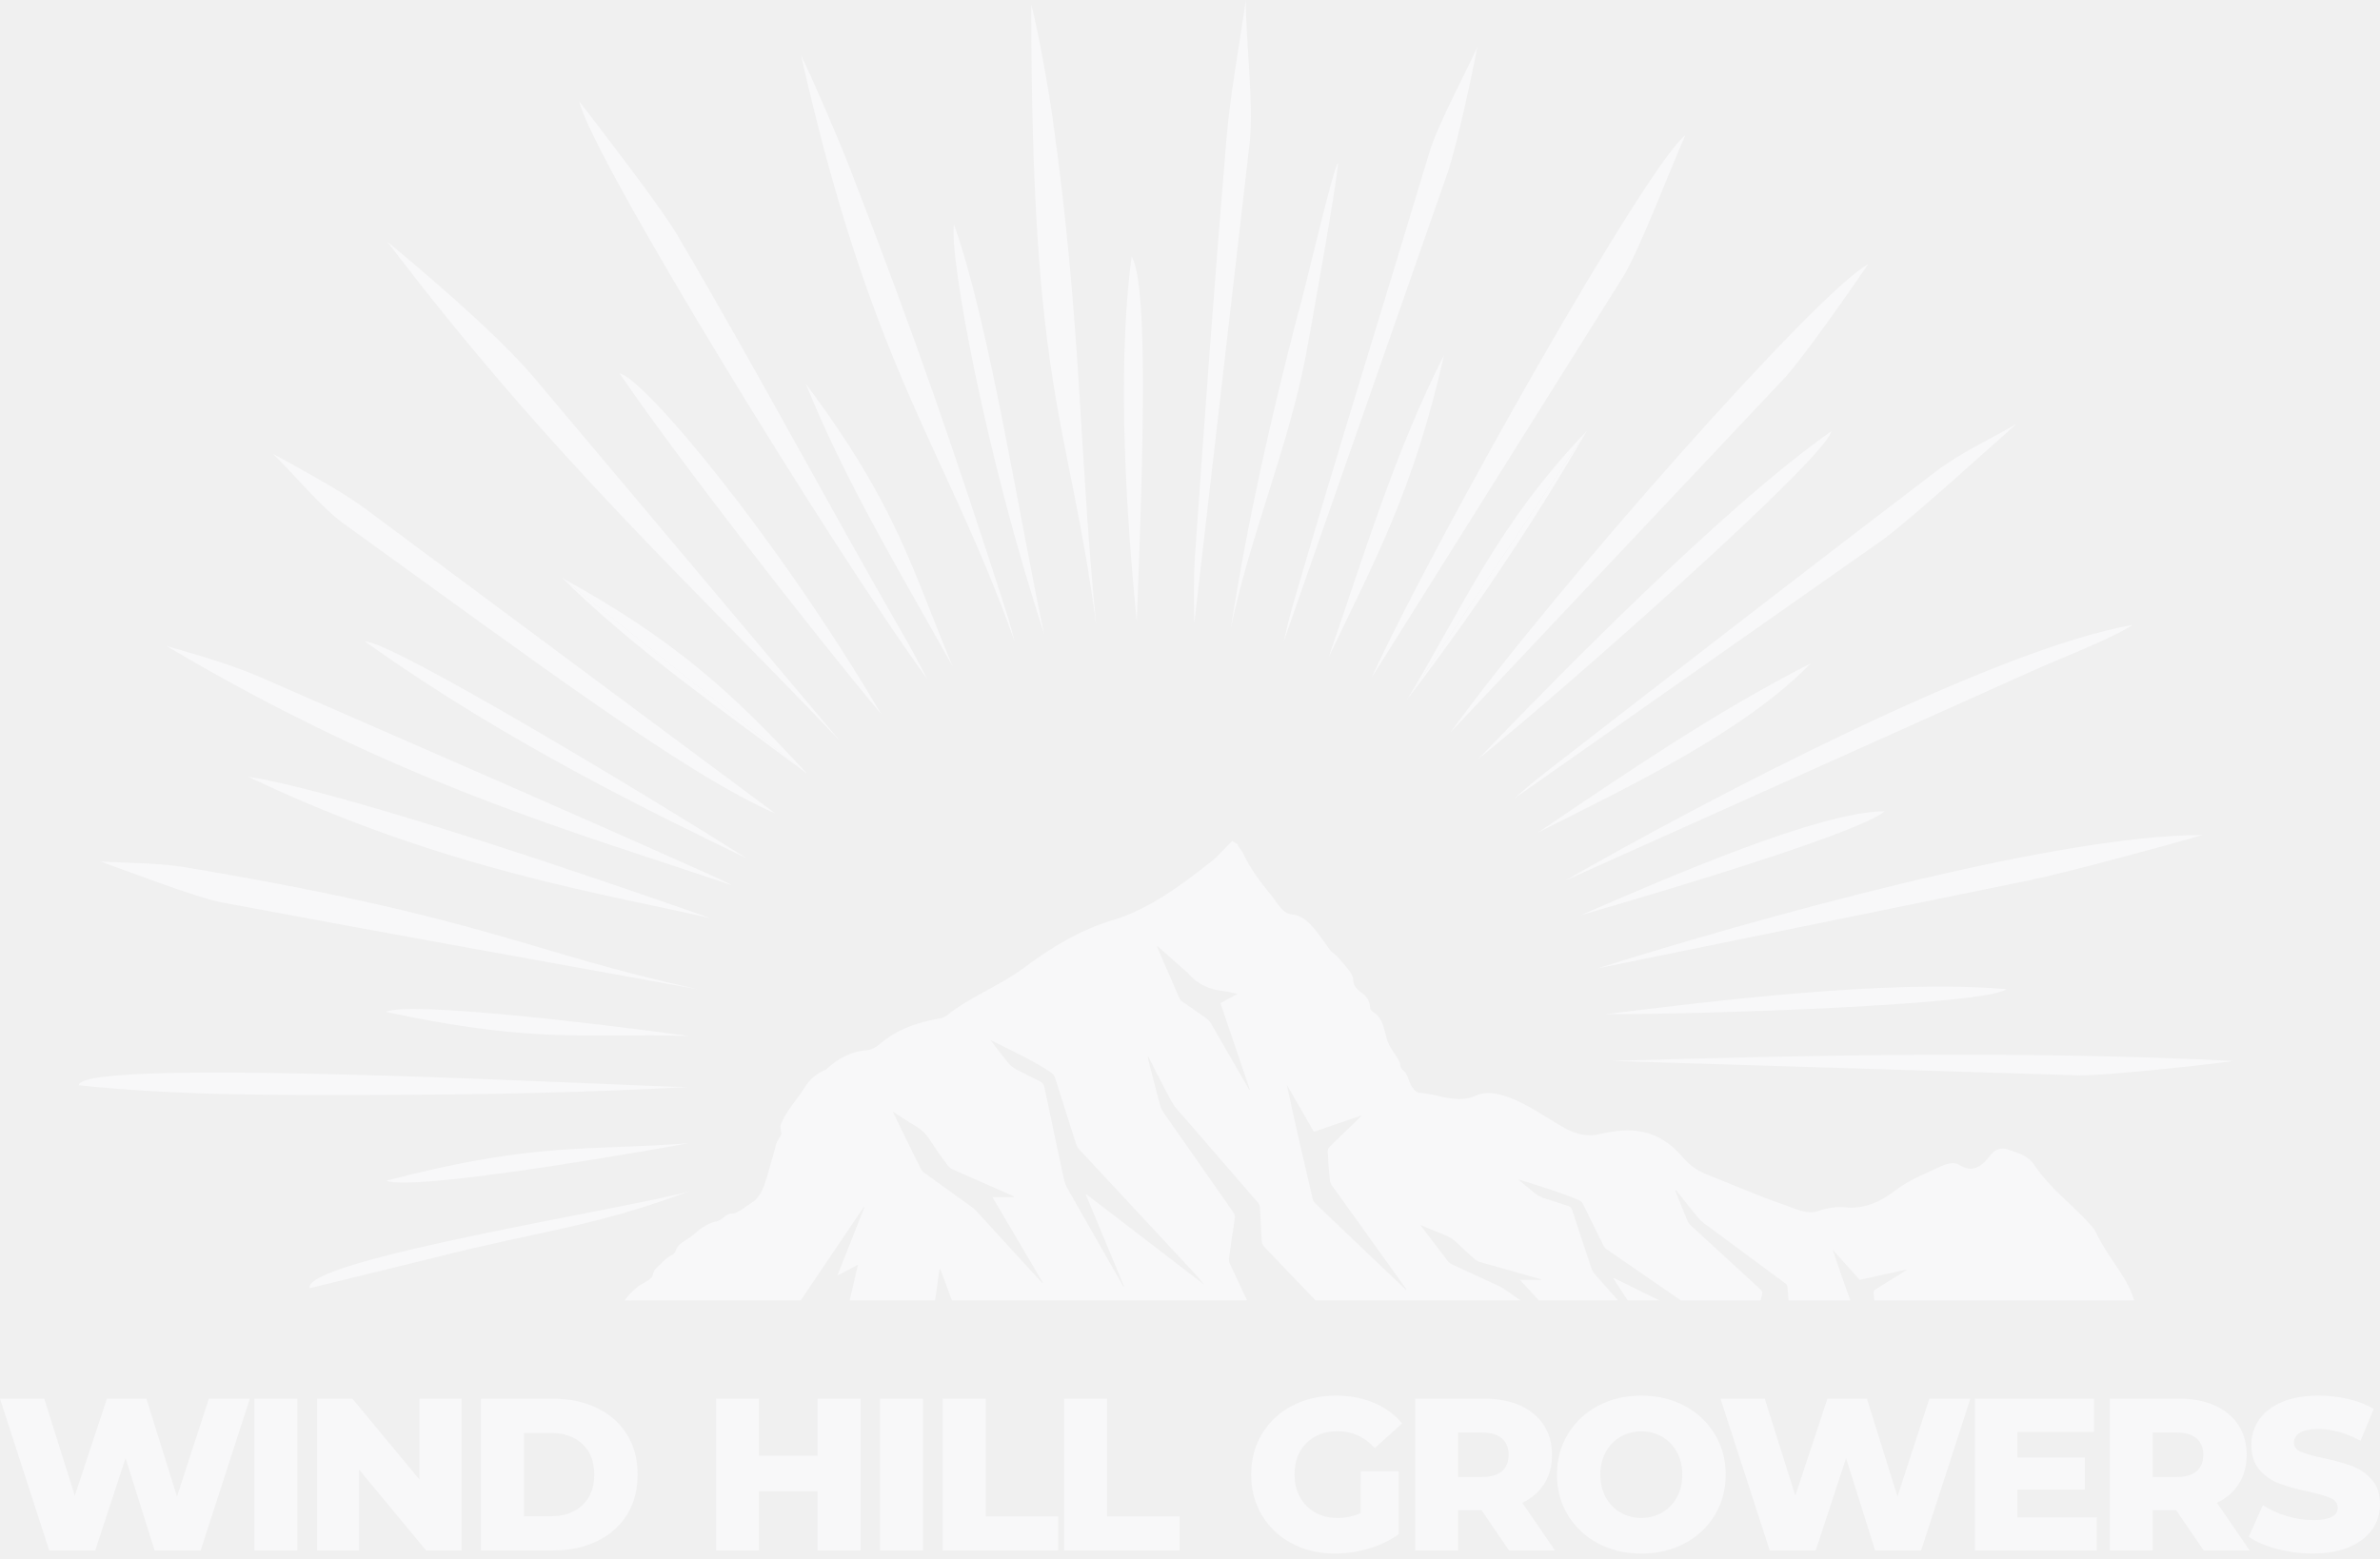
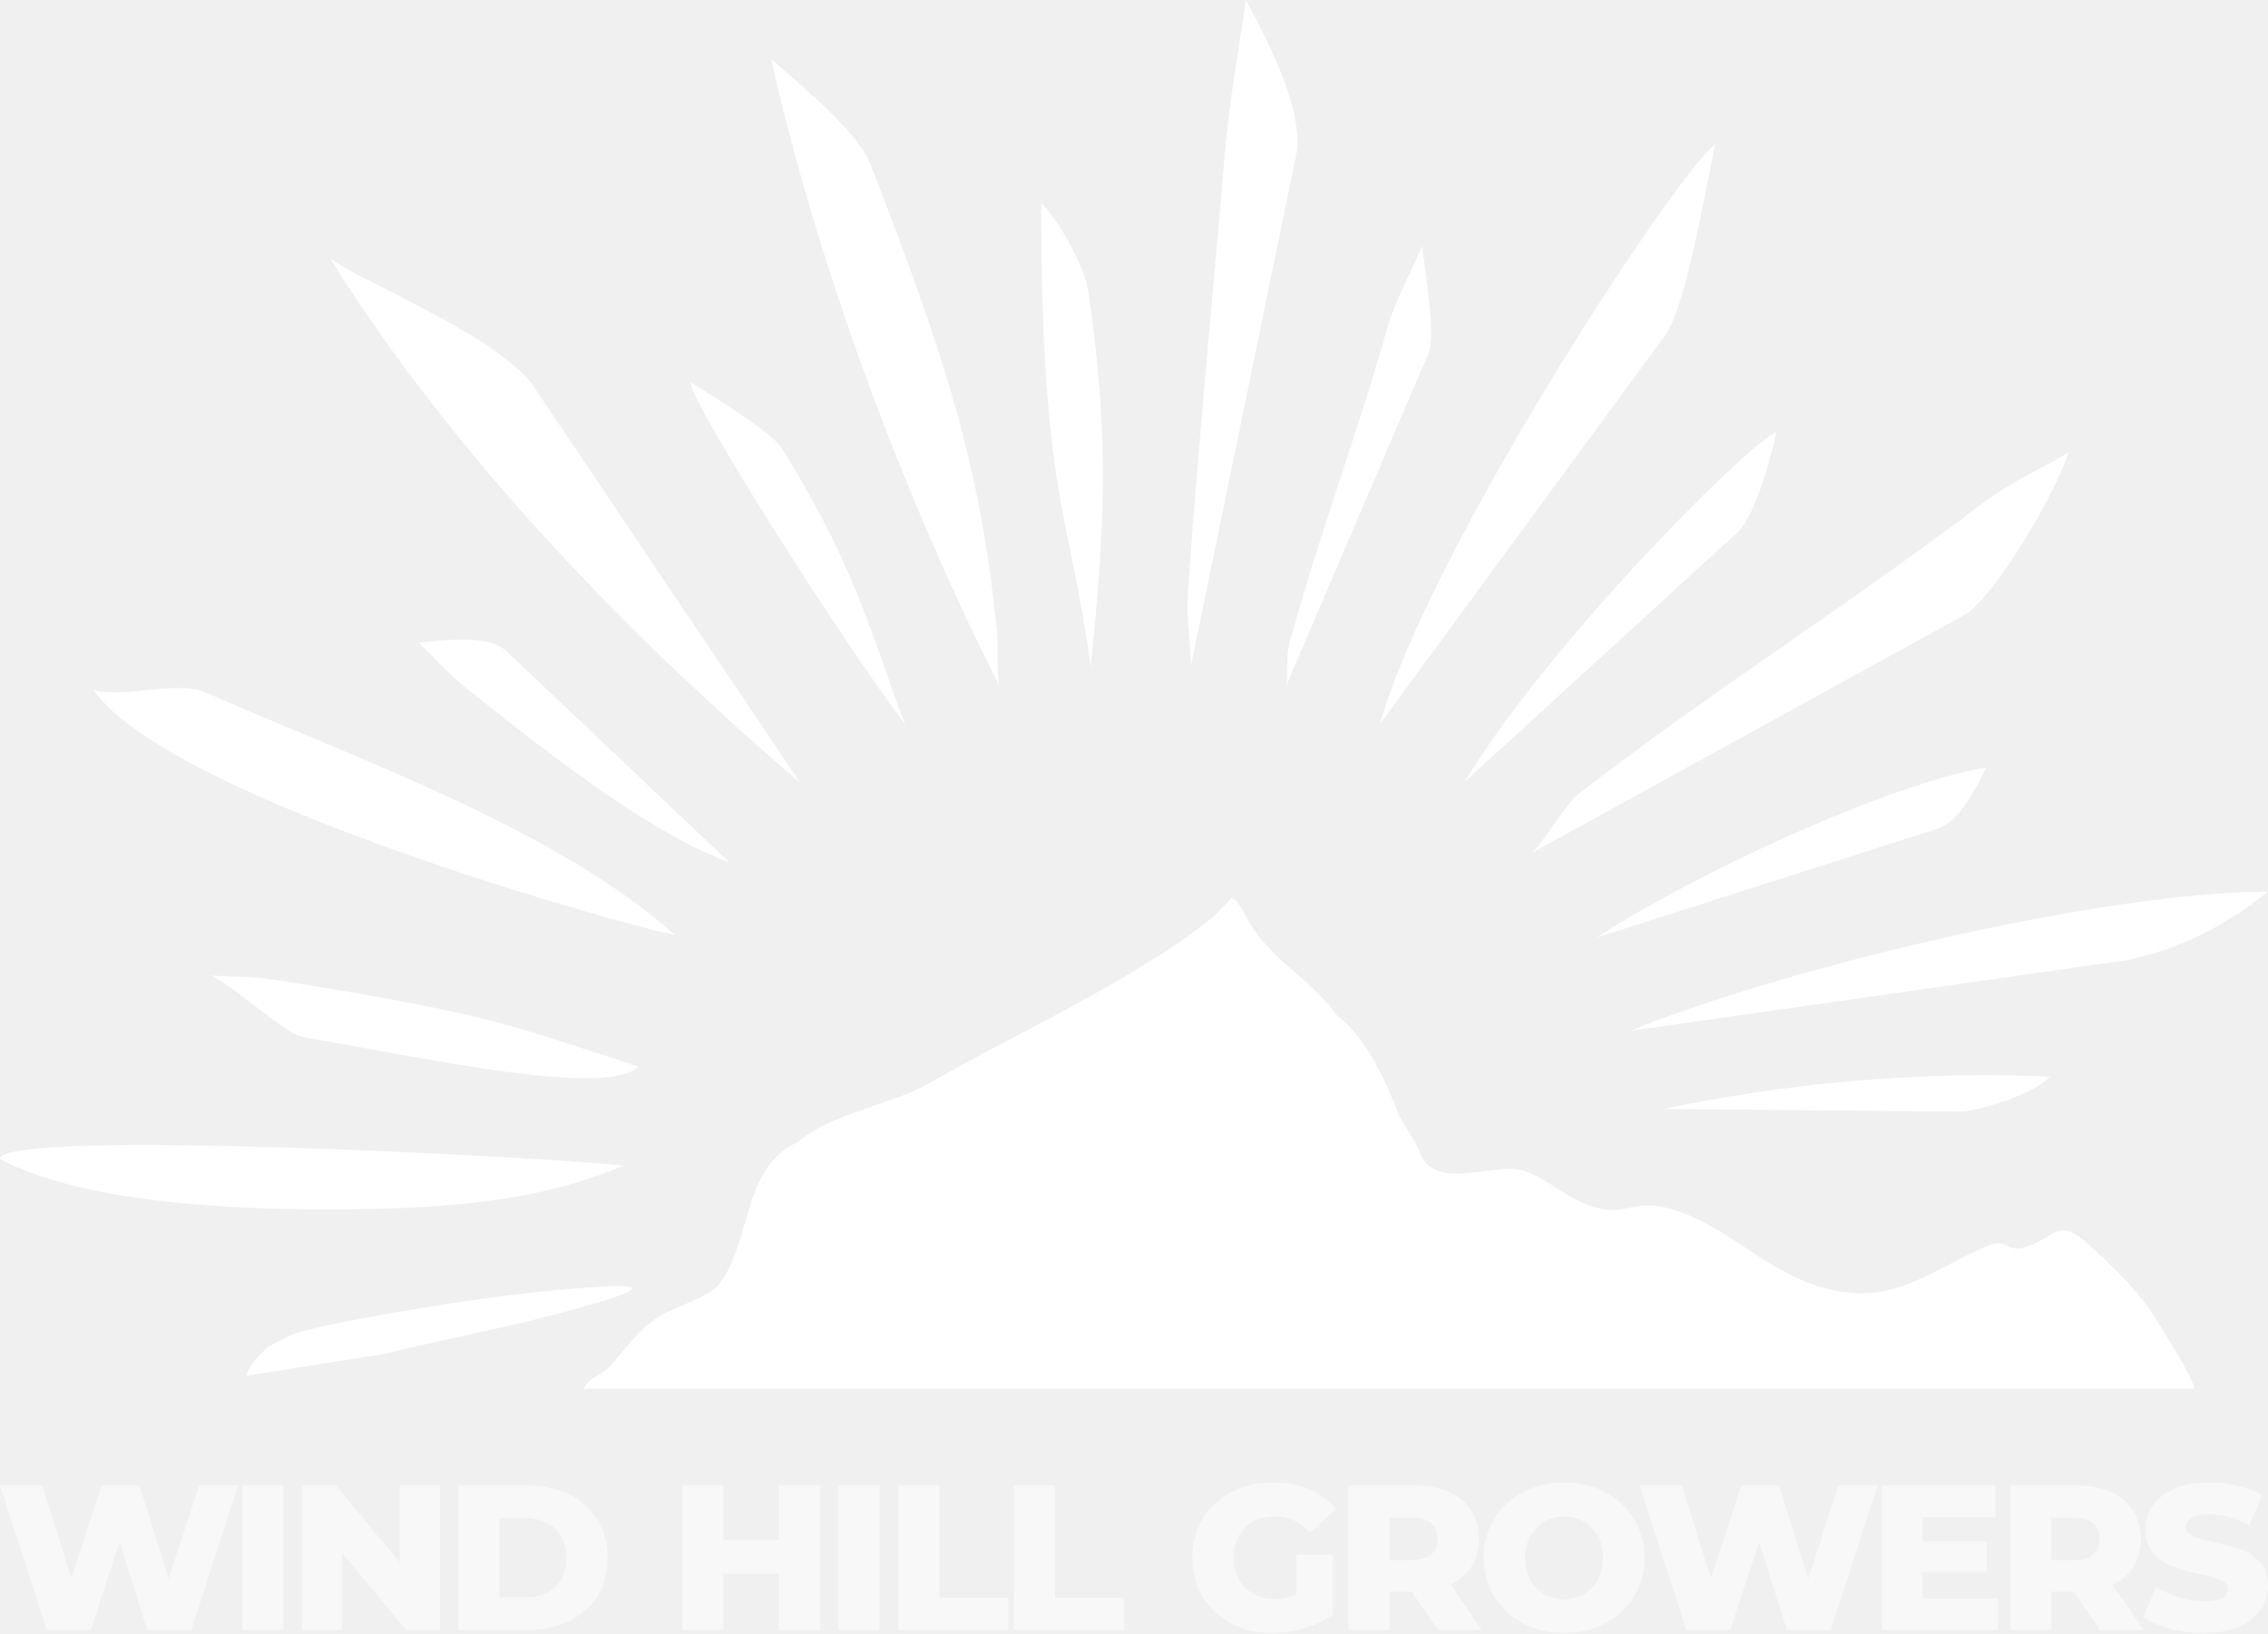
- <svg xmlns="http://www.w3.org/2000/svg" width="174" height="114" viewBox="0 0 174 114" fill="none">
-   <g clip-path="url(#clip0)">
-     <path d="M62.912 102.283V113.382H59.773V109.053H55.491V113.382H52.352V102.283H55.491V106.453H59.772V102.283H62.912Z" fill="#F8F8F9" />
-     <path d="M64.34 102.283H67.48V113.382H64.34V102.283Z" fill="#F8F8F9" />
-     <path d="M68.922 102.283H72.062V110.893H77.36V113.382H68.922V102.283Z" fill="#F8F8F9" />
-     <path d="M77.801 102.283H80.94V110.893H86.238V113.382H77.801V102.283Z" fill="#F8F8F9" />
-     <path d="M18.265 102.283L14.668 113.382H11.305L9.18 106.627L6.961 113.382H3.599L0 102.283H3.235L5.47 109.372L7.817 102.283H10.702L12.939 109.435L15.269 102.283H18.265Z" fill="#F8F8F9" />
-     <path d="M18.598 102.283H21.737V113.382H18.598V102.283Z" fill="#F8F8F9" />
-     <path d="M33.74 102.283V113.382H31.155L26.255 107.47V113.382H23.18V102.283H25.765L30.665 108.195V102.283H33.74Z" fill="#F8F8F9" />
-     <path d="M35.168 102.283H40.416C41.631 102.283 42.71 102.511 43.651 102.965C44.592 103.419 45.321 104.064 45.839 104.9C46.357 105.735 46.616 106.712 46.615 107.833C46.615 108.953 46.356 109.931 45.839 110.766C45.321 111.601 44.591 112.246 43.651 112.7C42.71 113.155 41.632 113.382 40.416 113.382H35.168V102.283ZM40.289 110.877C41.241 110.877 42.005 110.608 42.58 110.068C43.156 109.529 43.445 108.784 43.446 107.834C43.446 106.883 43.158 106.138 42.582 105.598C42.006 105.059 41.242 104.789 40.291 104.79H38.307V110.878L40.289 110.877Z" fill="#F8F8F9" />
-     <path d="M99.48 107.596H102.254V112.195C101.589 112.664 100.849 113.018 100.066 113.241C99.264 113.481 98.431 113.604 97.593 113.606C96.43 113.606 95.383 113.36 94.454 112.868C93.548 112.4 92.79 111.689 92.265 110.815C91.736 109.937 91.472 108.944 91.473 107.834C91.473 106.724 91.737 105.73 92.265 104.853C92.793 103.976 93.557 103.265 94.469 102.8C95.41 102.307 96.472 102.06 97.654 102.06C98.69 102.06 99.62 102.235 100.443 102.584C101.241 102.913 101.949 103.429 102.506 104.089L100.509 105.897C99.758 105.073 98.859 104.66 97.813 104.66C96.862 104.66 96.095 104.948 95.514 105.524C94.932 106.101 94.642 106.87 94.643 107.834C94.643 108.447 94.775 108.994 95.039 109.475C95.295 109.948 95.68 110.338 96.149 110.601C96.624 110.871 97.169 111.005 97.782 111.005C98.367 111.009 98.946 110.884 99.478 110.64L99.48 107.596Z" fill="#F8F8F9" />
-     <path d="M108.312 110.434H106.6V113.382H103.461V102.283H108.536C109.54 102.283 110.412 102.451 111.152 102.785C111.893 103.12 112.463 103.596 112.864 104.213C113.267 104.831 113.468 105.558 113.467 106.393C113.467 107.196 113.28 107.896 112.905 108.493C112.529 109.091 111.993 109.558 111.295 109.897L113.689 113.385H110.328L108.312 110.434ZM109.803 105.186C109.475 104.901 108.989 104.758 108.344 104.758H106.6V108.008H108.344C108.989 108.008 109.475 107.868 109.803 107.588C110.13 107.308 110.294 106.909 110.295 106.391C110.295 105.873 110.131 105.472 109.803 105.186Z" fill="#F8F8F9" />
-     <path d="M116.833 112.86C115.923 112.387 115.161 111.674 114.629 110.797C114.095 109.919 113.828 108.931 113.828 107.832C113.828 106.732 114.095 105.744 114.629 104.867C115.161 103.99 115.923 103.276 116.833 102.803C117.767 102.308 118.821 102.06 119.996 102.06C121.172 102.06 122.226 102.309 123.159 102.806C124.069 103.279 124.831 103.992 125.363 104.869C125.897 105.747 126.164 106.735 126.164 107.834C126.164 108.933 125.897 109.921 125.363 110.799C124.831 111.676 124.069 112.39 123.159 112.863C122.224 113.359 121.169 113.608 119.996 113.608C118.823 113.608 117.769 113.359 116.833 112.86ZM121.518 110.609C121.973 110.344 122.346 109.958 122.596 109.494C122.86 109.013 122.992 108.46 122.992 107.837C122.992 107.213 122.86 106.66 122.596 106.18C122.346 105.715 121.973 105.329 121.518 105.064C121.053 104.804 120.528 104.668 119.996 104.668C119.463 104.668 118.938 104.804 118.473 105.064C118.018 105.329 117.645 105.715 117.395 106.18C117.131 106.661 116.999 107.213 116.999 107.837C116.999 108.46 117.131 109.012 117.395 109.494C117.645 109.958 118.018 110.344 118.473 110.609C118.939 110.869 119.463 111.005 119.996 111.005C120.528 111.005 121.052 110.869 121.518 110.609Z" fill="#F8F8F9" />
-     <path d="M144.051 102.283L140.451 113.382H137.09L134.966 106.629L132.745 113.382H129.384L125.785 102.283H129.02L131.256 109.371L133.602 102.283H136.488L138.723 109.434L141.054 102.283H144.051Z" fill="#F8F8F9" />
-     <path d="M153.293 110.957V113.382H144.383V102.283H153.087V104.709H147.49V106.58H152.422V108.927H147.49V110.956L153.293 110.957Z" fill="#F8F8F9" />
-     <path d="M159.096 110.434H157.385V113.382H154.246V102.283H159.321C160.325 102.283 161.197 102.451 161.937 102.785C162.677 103.12 163.248 103.596 163.65 104.213C164.051 104.831 164.252 105.558 164.252 106.393C164.252 107.196 164.064 107.896 163.689 108.493C163.314 109.091 162.778 109.558 162.08 109.897L164.474 113.385H161.113L159.096 110.434ZM160.587 105.186C160.259 104.901 159.773 104.758 159.128 104.758H157.385V108.008H159.129C159.774 108.008 160.26 107.868 160.588 107.588C160.916 107.308 161.08 106.909 161.08 106.391C161.079 105.873 160.915 105.472 160.587 105.186Z" fill="#F8F8F9" />
-     <path d="M166.47 113.27C165.624 113.047 164.936 112.751 164.406 112.382L165.437 110.067C165.972 110.413 166.554 110.68 167.166 110.86C167.792 111.056 168.444 111.158 169.1 111.161C170.305 111.161 170.907 110.86 170.907 110.257C170.907 109.941 170.736 109.705 170.392 109.552C170.049 109.398 169.496 109.237 168.735 109.068C168.025 108.924 167.326 108.73 166.643 108.489C166.086 108.286 165.59 107.945 165.2 107.498C164.798 107.044 164.597 106.431 164.597 105.658C164.591 105.005 164.786 104.366 165.155 103.827C165.527 103.283 166.079 102.852 166.812 102.535C167.544 102.218 168.446 102.059 169.515 102.059C170.241 102.059 170.964 102.141 171.672 102.305C172.328 102.449 172.959 102.692 173.543 103.026L172.575 105.357C171.518 104.786 170.493 104.501 169.499 104.501C168.876 104.501 168.421 104.594 168.136 104.78C167.85 104.966 167.707 105.206 167.707 105.501C167.707 105.798 167.876 106.02 168.215 106.167C168.553 106.313 169.098 106.466 169.848 106.627C170.694 106.806 171.394 106.999 171.949 107.205C172.503 107.411 172.998 107.748 173.392 108.188C173.798 108.638 174.002 109.248 174.002 110.02C174.008 110.665 173.813 111.297 173.444 111.827C173.073 112.366 172.518 112.797 171.78 113.12C171.042 113.442 170.143 113.603 169.084 113.603C168.202 113.605 167.323 113.493 166.47 113.27Z" fill="#F8F8F9" />
-     <path d="M117.867 77.582C117.871 77.722 117.87 77.652 117.867 77.582V77.582Z" fill="#F8F8F9" />
-     <path d="M117.867 77.582L152.061 78.637C154.302 78.62 161.056 77.896 163.295 77.588C148.155 76.827 132.99 77.138 117.867 77.582Z" fill="#F8F8F9" />
-     <path d="M117.865 77.582C117.865 77.511 117.861 77.44 117.865 77.582V77.582Z" fill="#F8F8F9" />
-     <path d="M75.397 0.335C75.663 0.285 75.131 0.384 75.397 0.335V0.335Z" fill="#F8F8F9" />
-     <path d="M80.141 45.682C80.076 45.687 80.012 45.694 80.141 45.682V45.682Z" fill="#F8F8F9" />
-     <path d="M80.141 45.68C78.851 32.608 79.071 23.686 76.952 8.616C76.663 6.573 75.928 2.352 75.394 0.335C75.394 28.956 78.15 30.632 80.138 45.681L80.141 45.68Z" fill="#F8F8F9" />
-     <path d="M80.141 45.68C80.265 45.667 80.202 45.676 80.141 45.68V45.68Z" fill="#F8F8F9" />
-     <path d="M74.184 46.925C74.183 46.926 74.183 46.927 74.184 46.928C74.314 46.884 74.249 46.903 74.184 46.925Z" fill="#F8F8F9" />
-     <path d="M74.186 46.928V46.925C74.119 46.946 74.054 46.967 74.186 46.928Z" fill="#F8F8F9" />
-     <path d="M74.186 46.925C73.987 46.157 73.776 45.392 73.532 44.638C69.778 33.028 67.109 25.158 62.165 12.384C61.358 10.298 59.541 6.063 58.562 4.033C63.812 27.306 69.088 32.596 74.186 46.924L74.186 46.925Z" fill="#F8F8F9" />
-     <path d="M67.781 49.636C67.873 49.588 67.826 49.612 67.781 49.636V49.636Z" fill="#F8F8F9" />
-     <path d="M67.783 49.639C67.737 49.663 67.693 49.692 67.783 49.639V49.639Z" fill="#F8F8F9" />
-     <path d="M67.781 49.636C67.249 48.61 66.708 47.588 66.132 46.587C60.288 36.441 55.441 27.245 49.498 17.156C48.315 15.148 44.079 9.661 42.352 7.413C43.172 11.307 60.83 40.106 67.783 49.637L67.781 49.636Z" fill="#F8F8F9" />
-     <path d="M118.764 20.08C120.027 17.858 122.166 12.227 123.216 9.884C120.367 12.114 104.907 39.463 100.27 49.569L118.764 20.08Z" fill="#F8F8F9" />
-     <path d="M116.84 70.803L148.592 64.325C151.664 63.656 158.008 61.927 161.036 61.063C150.145 61.045 127.782 67.353 116.84 70.803Z" fill="#F8F8F9" />
-     <path d="M161.035 61.062C161.047 61.102 161.059 61.142 161.035 61.062V61.062Z" fill="#F8F8F9" />
-     <path d="M108.004 3.433L108.035 3.442L108.004 3.433Z" fill="#F8F8F9" />
-     <path d="M108.005 3.433L107.949 3.417L108.005 3.433Z" fill="#F8F8F9" />
-     <path d="M93.862 46.887C93.801 46.867 93.743 46.847 93.862 46.887V46.887Z" fill="#F8F8F9" />
-     <path d="M94.497 44.33C94.251 45.172 94.051 46.027 93.859 46.885L105.906 12.422C106.575 10.303 107.59 5.634 108.004 3.433C107.126 5.415 105.126 9.066 104.507 11.129C100.996 22.81 97.906 32.618 94.497 44.33Z" fill="#F8F8F9" />
-     <path d="M93.863 46.885C93.981 46.923 93.919 46.903 93.863 46.885V46.885Z" fill="#F8F8F9" />
-     <path d="M108.035 3.442L108.056 3.448L108.035 3.442Z" fill="#F8F8F9" />
-     <path d="M130.54 27.566C132.036 25.88 135.28 21.216 136.566 19.34C133.014 21.175 113.781 42.904 106.047 53.549L130.54 27.566Z" fill="#F8F8F9" />
-     <path d="M50.984 72.335C38.465 69.606 35.737 67.152 13.587 63.431C11.545 63.088 9.42 63.127 7.332 62.996C9.159 63.634 14.346 65.642 16.229 65.993C28.967 68.371 38.23 70.027 50.984 72.335Z" fill="#F8F8F9" />
-     <path d="M51.951 63.988C40.869 59.021 30.107 54.364 18.979 49.498C16.925 48.6 14.341 47.873 12.172 47.238C29.154 57.326 42.055 60.838 53.541 64.746C53.016 64.483 52.487 64.228 51.951 63.988Z" fill="#F8F8F9" />
-     <path d="M91.078 0.005L91.122 0.009L91.078 0.005Z" fill="#F8F8F9" />
-     <path d="M87.312 45.605C87.399 45.614 87.356 45.609 87.312 45.605V45.605Z" fill="#F8F8F9" />
-     <path d="M91.372 10.352C91.651 7.389 91.079 2.995 91.079 0.005C90.594 3.425 89.945 6.831 89.657 10.267C88.81 20.361 88.069 30.468 87.37 40.575C87.255 42.248 87.28 43.925 87.311 45.606L91.372 10.352Z" fill="#F8F8F9" />
-     <path d="M87.311 45.606C87.269 45.6 87.225 45.596 87.311 45.606V45.606Z" fill="#F8F8F9" />
-     <path d="M114.461 64.38L148.564 49.069C150.49 48.194 154.104 46.838 155.914 45.704C145.737 47.44 124.15 58.806 114.461 64.38Z" fill="#F8F8F9" />
-     <path d="M114.463 64.381C114.443 64.332 114.417 64.284 114.463 64.381V64.381Z" fill="#F8F8F9" />
-     <path d="M114.461 64.381C114.507 64.477 114.484 64.429 114.461 64.381V64.381Z" fill="#F8F8F9" />
-     <path d="M39.013 27.577C35.981 24.016 30.028 19.113 28.305 17.658C40.4 33.594 51.041 43.225 61.41 54.188L39.013 27.577Z" fill="#F8F8F9" />
-     <path d="M19.961 33.195L19.978 33.171L19.961 33.195Z" fill="#F8F8F9" />
-     <path d="M19.945 33.218L19.961 33.195L19.945 33.218Z" fill="#F8F8F9" />
-     <path d="M25.078 38.255C39.3 48.508 50.055 56.585 56.666 59.478L26.55 37.087C24.709 35.769 21.964 34.285 19.961 33.194C21.404 34.578 23.48 37.101 25.078 38.255Z" fill="#F8F8F9" />
-     <path d="M19.938 33.229L19.942 33.221L19.938 33.229Z" fill="#F8F8F9" />
-     <path d="M112.78 56.647C112.064 57.205 111.378 57.795 110.699 58.397L137.66 39.463C139.859 37.836 145.362 32.811 147.425 31.001C145.453 32.148 143.336 33.105 141.535 34.476C131.904 41.806 122.344 49.23 112.78 56.647Z" fill="#F8F8F9" />
-     <path d="M5.758 79.362C13.024 80.126 20.311 80.087 27.613 80.069C35.152 80.05 42.74 79.901 50.271 79.492C46.413 79.481 5.879 77.202 5.758 79.362Z" fill="#F8F8F9" />
-     <path d="M32.109 91.881C39.415 90.019 43.319 89.747 50.388 87.113C46.701 88.25 22.109 92.103 22.637 94.202" fill="#F8F8F9" />
-     <path d="M89.981 45.962C91.356 39.288 94.153 32.788 95.449 26.098C95.652 25.052 97.814 13.036 97.814 11.95C97.538 11.927 95.186 22.135 94.92 22.845C92.932 30.465 91.183 38.2 89.981 45.962Z" fill="#F8F8F9" />
-     <path d="M89.981 45.962C90.136 45.992 90.058 45.977 89.981 45.962V45.962Z" fill="#F8F8F9" />
-     <path d="M89.98 45.965C89.902 45.947 89.826 45.934 89.98 45.965V45.965Z" fill="#F8F8F9" />
-     <path d="M69.637 48.712C69.706 48.681 69.671 48.697 69.637 48.712V48.712Z" fill="#F8F8F9" />
-     <path d="M69.638 48.714C69.602 48.729 69.569 48.744 69.638 48.714V48.714Z" fill="#F8F8F9" />
-     <path d="M58.918 28.076C61.818 35.279 65.867 41.934 69.637 48.711C66.641 41.553 65.595 37.012 58.918 28.076Z" fill="#F8F8F9" />
-     <path d="M115.992 31.535L102.879 51.149C107.648 44.886 112.045 38.362 115.992 31.535Z" fill="#F8F8F9" />
-     <path d="M115.992 31.535C109.435 38.394 106.957 44.406 102.879 51.149L115.992 31.535Z" fill="#F8F8F9" />
-     <path d="M137.792 59.327C133.079 59.327 122.019 64.123 115.582 66.921C122.871 64.812 135.997 60.836 137.792 59.327Z" fill="#F8F8F9" />
-     <path d="M50.4 75.764C43.024 74.765 29.87 73.222 28.199 73.994C39.3 76.385 42.971 75.509 50.4 75.764Z" fill="#F8F8F9" />
-     <path d="M50.349 83.6C43.023 84.922 29.949 87.039 28.246 86.341C39.232 83.466 42.937 84.181 50.349 83.6Z" fill="#F8F8F9" />
-     <path d="M83.105 45.468C83.031 45.467 82.957 45.469 83.105 45.468V45.468Z" fill="#F8F8F9" />
-     <path d="M83.106 45.465C83.252 45.464 83.179 45.464 83.106 45.465V45.465Z" fill="#F8F8F9" />
-     <path d="M83.107 45.465C83.791 28.478 83.721 20.542 82.735 18.751C81.581 27.402 82.438 38.564 83.107 45.465H83.107Z" fill="#F8F8F9" />
-     <path d="M146.689 72.337C138.044 71.588 125.046 73.225 117.383 74.165C124.908 74.175 145.148 73.486 146.689 72.337Z" fill="#F8F8F9" />
-     <path d="M132.382 48.508C125.393 52.077 118.93 56.491 112.465 60.865C118.97 57.576 127.503 53.549 132.382 48.508Z" fill="#F8F8F9" />
-     <path d="M18.152 56.801C32.468 63.65 44.646 65.43 51.956 67.151C44.866 64.663 25.619 58.002 18.152 56.801Z" fill="#F8F8F9" />
-     <path d="M59.008 56.585L41.102 42.266C46.559 47.64 52.902 51.982 59.008 56.585Z" fill="#F8F8F9" />
-     <path d="M59.008 56.585C53.538 50.629 49.3 46.786 41.102 42.266L59.008 56.585Z" fill="#F8F8F9" />
-     <path d="M97.137 48.062C100.525 40.93 103.327 35.922 105.574 25.962C101.991 33.016 99.719 40.601 97.137 48.062Z" fill="#F8F8F9" />
-     <path d="M97.137 48.062C97.109 48.05 97.083 48.04 97.137 48.062V48.062Z" fill="#F8F8F9" />
-     <path d="M97.137 48.062C97.191 48.084 97.163 48.074 97.137 48.062V48.062Z" fill="#F8F8F9" />
-     <path d="M26.68 46.907C37.012 54.282 47.736 59.438 54.571 62.76C48.122 58.657 28.657 46.887 26.68 46.907Z" fill="#F8F8F9" />
-     <path d="M76.336 46.345C74.638 38.588 72.332 23.625 69.739 16.396C69.405 18.863 72.044 33.229 76.336 46.345Z" fill="#F8F8F9" />
-     <path d="M76.338 46.345C76.278 46.358 76.22 46.372 76.338 46.345V46.345Z" fill="#F8F8F9" />
-     <path d="M76.336 46.345C76.453 46.32 76.394 46.332 76.336 46.345V46.345Z" fill="#F8F8F9" />
-     <path d="M133.893 31.535C126.054 37.012 113.537 49.808 108.113 55.468C114.029 50.72 133.39 33.63 133.893 31.535Z" fill="#F8F8F9" />
-     <path d="M45.297 27.306C49.665 33.707 59.482 46.319 64.426 52.219C56.667 39.074 47.049 27.632 45.297 27.306Z" fill="#F8F8F9" />
-     <path d="M64.424 52.221C64.374 52.257 64.326 52.292 64.424 52.221V52.221Z" fill="#F8F8F9" />
-     <path d="M64.426 52.219C64.523 52.148 64.474 52.183 64.426 52.219V52.219Z" fill="#F8F8F9" />
-     <path d="M117.953 93.484L118.999 95.091H121.305L118.002 93.466L117.953 93.484Z" fill="#F8F8F9" />
-     <path d="M155.014 93.026C154.397 92.073 153.731 91.19 153.218 90.095C153.096 89.833 152.897 89.641 152.72 89.444C151.403 87.99 149.899 86.929 148.717 85.178C148.248 84.484 147.522 84.319 146.866 84.08C146.349 83.892 145.881 83.99 145.484 84.516C144.836 85.376 144.158 85.758 143.279 85.206C142.88 84.955 142.392 85.059 141.956 85.267C140.809 85.814 139.636 86.231 138.551 87.066C137.43 87.927 136.231 88.427 134.932 88.292C134.263 88.223 133.605 88.326 132.937 88.556C132.095 88.846 131.245 88.377 130.43 88.1C128.6 87.478 126.799 86.674 124.982 85.969C124.28 85.696 123.605 85.323 123.045 84.652C121.251 82.501 119.157 82.41 117.044 82.917C116.052 83.155 115.204 82.956 114.312 82.447C112.937 81.666 111.613 80.683 110.161 80.193C109.401 79.937 108.626 79.793 107.9 80.12C106.492 80.753 105.148 79.995 103.773 79.912C103.494 79.896 103.29 79.578 103.114 79.278L103.031 79.062C102.901 78.721 102.846 78.492 102.575 78.255C102.292 78.008 102.443 77.908 102.296 77.61C102.079 77.176 101.779 76.839 101.566 76.424C101.516 76.294 101.463 76.168 101.408 76.043C101.408 76.041 101.408 76.039 101.408 76.037C101.202 75.373 101.185 74.847 100.742 74.288C100.6 74.108 100.191 73.929 100.177 73.738C100.155 73.459 100.091 73.153 99.902 72.929C99.503 72.457 98.926 72.349 98.926 71.59C98.926 71.2 98.181 70.43 97.913 70.112C97.73 69.905 97.524 69.719 97.299 69.557C97.035 69.186 96.77 68.817 96.504 68.453C95.917 67.646 95.304 66.933 94.409 66.861C93.764 66.81 93.335 65.949 92.866 65.38C92.112 64.464 91.378 63.483 90.815 62.275L90.587 61.97L90.448 61.719L90.085 61.496L88.819 62.792C86.433 64.689 84.017 66.495 81.328 67.296C79.062 67.971 76.946 69.212 74.908 70.739C73.063 72.12 71.03 72.818 69.208 74.265C68.944 74.474 68.602 74.488 68.293 74.553C66.912 74.841 65.568 75.287 64.342 76.331C64.038 76.591 63.7 76.78 63.325 76.806C62.195 76.886 61.244 77.425 60.388 78.207C59.774 78.472 59.226 78.876 58.863 79.471C58.296 80.4 57.475 81.22 57.084 82.239C56.978 82.512 57.199 82.841 57.087 83.035C56.97 83.24 56.799 83.454 56.742 83.684C56.603 84.241 56.446 84.788 56.277 85.338C56.028 86.155 55.785 87.464 54.964 87.944C54.635 88.135 53.926 88.74 53.561 88.74C52.947 88.74 52.903 89.242 52.317 89.333C51.881 89.402 51.16 89.852 50.849 90.164C50.498 90.515 49.896 90.762 49.596 91.112C49.331 91.419 49.465 91.614 49.073 91.807C48.807 91.938 48.673 92.062 48.462 92.273C48.285 92.45 48.105 92.621 47.924 92.794C47.708 92.998 47.781 93.252 47.616 93.443L47.602 93.458C47.387 93.69 46.859 93.904 46.626 94.097C46.227 94.421 45.968 94.673 45.664 95.094C45.854 95.094 46.061 95.119 46.25 95.094H58.539L63.145 88.271L63.192 88.294C62.542 89.937 61.893 91.58 61.22 93.28L62.721 92.49C62.624 92.912 62.544 93.271 62.461 93.628C62.346 94.117 62.231 94.605 62.116 95.094H68.366C68.472 94.331 68.576 93.577 68.681 92.822L68.745 92.804C69.024 93.561 69.308 94.319 69.596 95.094H91.172C90.75 94.189 90.321 93.288 89.903 92.381C89.852 92.263 89.835 92.133 89.852 92.006C89.982 91.048 90.121 90.091 90.268 89.136C90.285 89.046 90.282 88.953 90.26 88.864C90.239 88.775 90.199 88.692 90.143 88.619C88.454 86.214 86.77 83.805 85.091 81.392C84.96 81.204 84.861 80.994 84.8 80.772C84.499 79.66 84.217 78.541 83.929 77.426C83.911 77.367 83.915 77.304 83.941 77.248C83.996 77.359 84.052 77.466 84.108 77.574C84.632 78.59 85.136 79.617 85.69 80.616C85.889 80.976 86.198 81.278 86.47 81.593C88.303 83.713 90.136 85.831 91.97 87.947C92.053 88.044 92.104 88.163 92.116 88.29C92.166 89.107 92.191 89.926 92.245 90.744C92.258 90.904 92.322 91.056 92.428 91.176C93.674 92.487 94.926 93.793 96.184 95.093H111.161L109.926 94.229C109.826 94.162 109.72 94.103 109.61 94.055C108.464 93.524 107.317 92.994 106.17 92.465C106.064 92.422 105.969 92.357 105.891 92.273C105.228 91.414 104.574 90.552 103.918 89.69C103.903 89.671 103.893 89.649 103.854 89.586C104.42 89.819 104.92 90.04 105.444 90.236C105.913 90.41 106.281 90.635 106.573 90.929C106.974 91.331 107.41 91.717 107.847 92.104C107.951 92.189 108.072 92.252 108.202 92.287C109.628 92.696 111.056 93.1 112.486 93.499L112.68 93.554C112.675 93.568 112.67 93.582 112.665 93.597H111.129C111.589 94.098 112.048 94.596 112.503 95.092H118.297C117.735 94.46 117.174 93.828 116.614 93.196C116.501 93.071 116.414 92.925 116.357 92.767C115.876 91.34 115.403 89.912 114.938 88.483C114.886 88.324 114.788 88.225 114.548 88.154C114 87.991 113.474 87.798 112.93 87.632C112.674 87.558 112.434 87.434 112.227 87.266C111.816 86.932 111.39 86.597 111 86.24L111.534 86.407C112.832 86.821 114.144 87.218 115.359 87.733C115.542 87.81 115.655 87.895 115.72 88.029C116.218 89.052 116.724 90.075 117.236 91.096C117.294 91.206 117.377 91.299 117.48 91.369C119.281 92.612 121.084 93.854 122.89 95.095H128.721C128.758 94.936 128.795 94.778 128.832 94.619C128.863 94.491 128.821 94.393 128.707 94.288C127.018 92.746 125.334 91.202 123.654 89.655C123.531 89.544 123.432 89.409 123.364 89.257C123.063 88.544 122.781 87.828 122.493 87.114C122.484 87.095 122.48 87.075 122.482 87.054C122.485 87.034 122.492 87.015 122.504 86.999C122.56 87.069 122.616 87.138 122.672 87.208C123.195 87.86 123.699 88.518 124.253 89.16C124.452 89.391 124.761 89.584 125.034 89.787C126.867 91.145 128.7 92.502 130.534 93.858C130.61 93.909 130.662 93.988 130.68 94.078C130.712 94.417 130.736 94.756 130.76 95.095H135.277C134.831 93.864 134.397 92.63 133.985 91.389C134.642 92.12 135.299 92.851 135.965 93.591L139.455 92.822C139.278 92.941 139.152 93.03 139.017 93.114C138.381 93.508 137.739 93.895 137.11 94.296C137.07 94.319 137.037 94.353 137.013 94.392C136.989 94.432 136.975 94.477 136.973 94.524C136.989 94.714 137.007 94.905 137.029 95.095H156.026C155.789 94.296 155.415 93.639 155.014 93.026ZM76.21 93.832C75.817 93.404 75.424 92.977 75.031 92.549C73.806 91.211 72.581 89.872 71.356 88.534C71.261 88.433 71.155 88.342 71.041 88.262C69.895 87.434 68.745 86.612 67.601 85.782C67.486 85.705 67.391 85.603 67.322 85.483C66.658 84.145 66.004 82.798 65.348 81.454C65.333 81.424 65.323 81.391 65.284 81.292C65.851 81.655 66.351 82 66.875 82.305C67.334 82.567 67.722 82.939 68.004 83.387C68.404 84.014 68.841 84.614 69.278 85.219C69.37 85.343 69.493 85.442 69.633 85.506C71.058 86.141 72.489 86.767 73.917 87.394L74.111 87.48C74.105 87.502 74.1 87.524 74.096 87.546H72.559L76.247 93.805L76.21 93.832ZM87.147 92.916C87.462 93.243 87.76 93.586 88.039 93.943L79.438 87.343L79.389 87.37C80.319 89.601 81.248 91.832 82.178 94.062L82.13 94.085C81.974 93.811 81.818 93.538 81.662 93.265C80.456 91.149 79.25 89.032 78.045 86.915C77.927 86.707 77.84 86.481 77.788 86.246C77.307 84.021 76.834 81.794 76.369 79.565C76.317 79.316 76.22 79.162 75.979 79.051C75.431 78.797 74.905 78.493 74.361 78.236C74.085 78.105 73.844 77.909 73.658 77.666C73.248 77.139 72.822 76.626 72.431 76.065C72.609 76.152 72.787 76.238 72.965 76.326C74.263 76.972 75.575 77.592 76.79 78.394C76.964 78.498 77.093 78.662 77.151 78.856C77.65 80.452 78.155 82.046 78.668 83.638C78.718 83.795 78.801 83.94 78.911 84.063C81.654 87.016 84.399 89.967 87.148 92.914L87.147 92.916ZM91.33 79.69L90.541 78.321C89.868 77.153 89.199 75.983 88.52 74.819C88.434 74.678 88.32 74.556 88.185 74.461C87.618 74.055 87.039 73.665 86.468 73.266C86.386 73.21 86.291 73.142 86.254 73.058C85.696 71.784 85.143 70.507 84.59 69.23L84.633 69.194L86.802 71.12C86.809 71.126 86.817 71.131 86.823 71.138C87.526 71.965 88.432 72.379 89.5 72.483C89.802 72.512 90.098 72.601 90.468 72.678L89.227 73.361C89.942 75.465 90.656 77.569 91.371 79.67L91.33 79.69ZM102.791 94.322C101.874 93.45 100.958 92.578 100.042 91.706C98.749 90.473 97.456 89.239 96.164 88.004C96.077 87.925 96.012 87.824 95.978 87.711C95.324 84.926 94.678 82.14 94.079 79.329L96.058 82.764L99.549 81.565C99.372 81.749 99.246 81.889 99.111 82.019C98.475 82.633 97.832 83.241 97.204 83.863C97.115 83.96 97.066 84.087 97.066 84.218C97.103 84.906 97.154 85.593 97.22 86.278C97.238 86.432 97.296 86.579 97.387 86.705C99.14 89.157 100.896 91.606 102.657 94.051C102.712 94.133 102.773 94.219 102.83 94.298L102.791 94.322Z" fill="#F8F8F9" />
-   </g>
-   <defs>
-     <clipPath id="clip0">
-       <rect width="174" height="113.605" fill="white" />
-     </clipPath>
-   </defs>
+ <svg xmlns="http://www.w3.org/2000/svg" width="150" height="108" viewBox="0 0 150 108" fill="none">
+   <path d="M108.246 74.921C108.246 75.054 108.246 74.988 108.246 74.921V74.921Z" fill="white" />
+   <path d="M110.033 73.336L129.604 73.514C130.919 73.506 134.833 72.212 135.556 71.2C126.672 70.804 117.922 71.686 110.033 73.336Z" fill="white" />
+   <path d="M108.246 74.926C108.246 74.858 108.246 74.791 108.246 74.926V74.926Z" fill="white" />
+   <path d="M67.224 0.32C67.476 0.273 66.972 0.367 67.224 0.32V0.32Z" fill="white" />
+   <path d="M71.839 44.119C71.776 44.119 71.716 44.119 71.839 44.119V44.119Z" fill="white" />
+   <path d="M72.144 44.112C73.02 35.131 73.445 29.447 71.98 19.246C71.78 17.864 70.275 14.873 68.864 13.419C68.864 32.793 70.769 33.926 72.143 44.112H72.144V44.112Z" fill="white" />
+   <path d="M71.842 44.11C71.96 44.11 71.9 44.11 71.842 44.11V44.11Z" fill="white" />
+   <path d="M66.11 45.313C66.109 45.314 66.109 45.315 66.11 45.316C66.233 45.275 66.171 45.293 66.11 45.313Z" fill="white" />
+   <path d="M66.107 45.323V45.32C66.043 45.34 65.983 45.36 66.107 45.323Z" fill="white" />
+   <path d="M66.086 45.317C65.894 44.575 66.034 42.794 65.961 42.032C64.868 30.629 62.353 23.217 57.578 10.88C56.799 8.865 53.587 6.169 50.996 3.891C56.067 26.368 66.086 45.317 66.086 45.317Z" fill="white" />
+   <path d="M59.93 47.933C60.018 47.887 59.973 47.91 59.93 47.933V47.933Z" fill="white" />
+   <path d="M59.905 47.934C59.862 47.958 59.82 47.984 59.905 47.934V47.934Z" fill="white" />
+   <path d="M59.893 47.938C59.893 47.938 59.403 46.749 59.203 46.159C56.574 38.43 55.062 35.098 51.73 29.68C51.067 28.602 47.252 26.247 45.637 25.266C46.097 27.356 55.996 42.82 59.893 47.938V47.938Z" fill="white" />
+   <path d="M110.274 21.982C111.495 19.836 112.61 13.638 113.435 9.538C110.683 11.693 94.485 36.46 91.272 47.867L110.274 21.982Z" fill="white" />
+   <path d="M107.8 68.176L140.655 63.5C143.622 62.853 146.629 61.67 150 58.971C139.481 58.954 118.652 63.79 107.8 68.176V68.176Z" fill="white" />
+   <path d="M149.937 58.971C149.937 59.009 149.937 59.046 149.937 58.971V58.971Z" fill="white" />
+   <path d="M98.717 3.312L98.743 3.313L98.717 3.312Z" fill="white" />
+   <path d="M98.77 3.294L98.717 3.294L98.77 3.294Z" fill="white" />
+   <path d="M85.085 45.276C85.027 45.257 84.971 45.239 85.085 45.276V45.276Z" fill="white" />
+   <path d="M85.248 42.653C85.093 43.215 85.16 44.604 85.093 45.278L94.516 23.275C94.941 21.86 94.254 18.13 94.06 16.266C93.503 17.59 92.236 20.027 91.843 21.405C89.617 29.204 87.409 34.833 85.248 42.653V42.653Z" fill="white" />
+   <path d="M85.093 45.273C85.205 45.309 85.147 45.29 85.093 45.273V45.273Z" fill="white" />
+   <path d="M98.791 3.323L98.811 3.323L98.791 3.323Z" fill="white" />
+   <path d="M115.018 35.109C116.031 33.967 116.983 30.914 117.498 28.541C115.096 29.784 102.264 42.8 96.856 51.717L115.018 35.109Z" fill="white" />
+   <path d="M42.237 70.535C34.129 67.967 33.017 67.12 18.127 64.79C16.754 64.575 15.325 64.599 13.922 64.517C15.15 64.917 18.791 68.363 20.057 68.583C28.62 70.073 40.065 72.588 42.237 70.535Z" fill="white" />
+   <path d="M44.599 61.796C36.764 54.859 24.376 50.507 13.629 45.807C11.645 44.94 8.274 46.231 6.179 45.618C11.5 53.284 45.023 62.172 44.599 61.796Z" fill="white" />
+   <path d="M82.413 0L82.455 4.44196e-05L82.413 0Z" fill="white" />
+   <path d="M78.765 44.045C78.848 44.045 78.807 44.045 78.765 44.045V44.045Z" fill="white" />
+   <path d="M85.788 9.93C86.058 7.068 84.049 3.077 82.403 0C81.935 3.303 81.308 6.592 81.03 9.911C80.211 19.66 79.242 29.421 78.568 39.183C78.457 40.799 78.734 42.419 78.764 44.041L85.788 9.93V9.93Z" fill="white" />
+   <path d="M78.738 44.037C78.697 44.037 78.656 44.037 78.738 44.037V44.037Z" fill="white" />
+   <path d="M105.641 61.987L128.29 54.758C129.504 54.227 130.501 52.607 131.352 50.763C124.938 51.818 111.912 57.845 105.641 61.987Z" fill="white" />
+   <path d="M104.995 62.171C104.976 62.124 104.952 62.079 104.995 62.171V62.171Z" fill="white" />
+   <path d="M104.971 62.173C105.014 62.264 104.992 62.219 104.971 62.173V62.173Z" fill="white" />
+   <path d="M35.093 25.261C32.165 21.822 23.478 18.454 21.813 17.049C29.899 30.01 41.392 41.895 52.926 51.773L35.093 25.261Z" fill="white" />
+   <path d="M13.698 32.054L13.714 32.031L13.698 32.054Z" fill="white" />
+   <path d="M13.698 32.081L13.699 32.059L13.698 32.081Z" fill="white" />
+   <path d="M30.636 45.35C36.941 50.403 43.212 55.178 48.248 57.039L33.38 42.955C32.322 42.214 30.836 42.146 27.695 42.506C28.524 43.283 29.76 44.648 30.636 45.35V45.35Z" fill="white" />
+   <path d="M13.698 32.077L13.698 32.077L13.698 32.077Z" fill="white" />
+   <path d="M104.346 52.553C103.654 53.092 101.979 55.816 101.323 56.397L130.085 40.579C132.209 39.008 135.941 32.635 136.793 29.937C134.889 31.045 132.844 31.969 131.105 33.293C121.803 40.372 113.583 45.39 104.346 52.553V52.553Z" fill="white" />
+   <path d="M0 76.648C5.346 79.487 14.834 79.994 21.886 79.977C29.168 79.959 35.472 79.543 41.228 77.086C37.139 76.582 0.118 74.562 0 76.648V76.648Z" fill="white" />
+   <path d="M25.457 89.532C28.409 88.779 33.374 87.8 36.322 87.031C45.837 84.549 40.793 84.993 37.464 85.258C32.234 85.672 23.195 87.189 20.027 88.035C19.134 88.273 18.699 88.567 17.874 88.987C17.519 89.169 16.212 90.59 16.309 90.976" fill="white" />
+   <path d="M56.635 50.429C56.587 50.464 56.541 50.496 56.635 50.429V50.429Z" fill="white" />
+   <path d="M56.654 50.429C56.747 50.362 56.7 50.395 56.654 50.429V50.429Z" fill="white" />
+   <path d="M94.05 76.564L93.971 76.356C93.632 75.471 92.982 74.64 92.556 73.808C91.73 71.686 90.347 68.552 88.434 67.176C86.491 64.444 83.7 63.422 82.172 60.143L81.952 59.848L81.817 59.605L81.467 59.39L80.244 60.642C74.791 64.976 67.361 68.23 61.303 71.723C59.059 73.016 54.807 73.683 52.784 75.53C49.04 77.149 49.747 82.178 47.546 84.934C46.817 85.847 44.549 86.439 43.572 87.078C42.247 87.944 41.425 89.112 40.449 90.245L40.435 90.259C39.577 91.186 39.356 90.741 38.564 91.84C38.748 91.84 38.947 91.864 39.13 91.84L145.154 91.84C144.819 90.712 142.879 87.694 142.442 87.011C141.284 85.204 139.676 83.713 138.094 82.263C136.101 80.436 135.951 81.855 133.992 82.468C132.709 82.869 132.751 81.882 131.565 82.349C128.727 83.465 126.12 85.666 122.854 85.525C117.655 85.303 114.898 81.221 110.518 79.955C107.706 79.142 107.594 80.706 104.866 79.625C103.451 79.066 102.286 77.967 100.856 77.448C99.025 76.784 95.308 78.716 94.05 76.564V76.564Z" fill="white" />
+   <path d="M54.235 98.233V107.801H51.529V104.069H47.838V107.801H45.131V98.233H47.838V101.828H51.528V98.233H54.235Z" fill="#F8F8F9" />
+   <path d="M55.465 98.233H58.172V107.801H55.465V98.233Z" fill="#F8F8F9" />
+   <path d="M59.415 98.233H62.122V105.655H66.689V107.801H59.415V98.233Z" fill="#F8F8F9" />
+   <path d="M67.069 98.233H69.775V105.655H74.343V107.801H67.069V98.233Z" fill="#F8F8F9" />
+   <path d="M15.746 98.233L12.645 107.801H9.746L7.914 101.978L6.001 107.801H3.103L0 98.233H2.789L4.716 104.344L6.739 98.233H9.226L11.154 104.399L13.163 98.233H15.746Z" fill="#F8F8F9" />
+   <path d="M16.033 98.233H18.739V107.801H16.033V98.233Z" fill="#F8F8F9" />
+   <path d="M29.087 98.233V107.801H26.858L22.635 102.705V107.801H19.983V98.233H22.212L26.436 103.33V98.233H29.087Z" fill="#F8F8F9" />
+   <path d="M30.317 98.233H34.841C35.889 98.233 36.818 98.429 37.629 98.821C38.441 99.213 39.069 99.769 39.515 100.489C39.962 101.209 40.185 102.051 40.185 103.017C40.185 103.983 39.962 104.826 39.515 105.546C39.069 106.266 38.44 106.821 37.629 107.213C36.818 107.605 35.889 107.801 34.841 107.801H30.317V98.233ZM34.732 105.642C35.552 105.642 36.21 105.409 36.707 104.945C37.203 104.48 37.452 103.838 37.453 103.018C37.453 102.198 37.205 101.556 36.708 101.091C36.212 100.626 35.553 100.394 34.733 100.394H33.023V105.643L34.732 105.642Z" fill="#F8F8F9" />
+   <path d="M85.758 102.813H88.15V106.777C87.577 107.182 86.939 107.487 86.264 107.679C85.572 107.886 84.854 107.992 84.132 107.994C83.129 107.994 82.227 107.782 81.426 107.358C80.645 106.955 79.992 106.342 79.539 105.588C79.083 104.832 78.856 103.975 78.856 103.018C78.856 102.061 79.084 101.205 79.539 100.448C79.995 99.692 80.653 99.079 81.439 98.679C82.25 98.254 83.166 98.041 84.185 98.041C85.078 98.041 85.879 98.191 86.589 98.492C87.277 98.776 87.887 99.221 88.368 99.79L86.645 101.348C85.998 100.638 85.224 100.282 84.322 100.282C83.502 100.282 82.841 100.53 82.34 101.027C81.838 101.524 81.588 102.188 81.589 103.018C81.589 103.547 81.703 104.019 81.93 104.433C82.151 104.841 82.483 105.177 82.887 105.403C83.297 105.636 83.766 105.752 84.295 105.752C84.8 105.755 85.299 105.648 85.757 105.437L85.758 102.813Z" fill="#F8F8F9" />
+   <path d="M93.371 105.26H91.895V107.801H89.189V98.233H93.564C94.43 98.233 95.181 98.378 95.82 98.666C96.458 98.954 96.95 99.365 97.296 99.896C97.642 100.43 97.816 101.056 97.815 101.776C97.815 102.468 97.654 103.072 97.33 103.587C97.007 104.102 96.544 104.505 95.943 104.796L98.007 107.804H95.109L93.371 105.26ZM94.656 100.736C94.374 100.49 93.955 100.367 93.399 100.367H91.895V103.169H93.399C93.955 103.169 94.374 103.048 94.656 102.807C94.939 102.565 95.08 102.221 95.08 101.774C95.08 101.328 94.939 100.982 94.656 100.736V100.736Z" fill="#F8F8F9" />
+   <path d="M100.718 107.351C99.934 106.944 99.277 106.328 98.818 105.573C98.358 104.816 98.128 103.964 98.128 103.016C98.128 102.068 98.358 101.217 98.818 100.46C99.277 99.705 99.934 99.089 100.718 98.681C101.523 98.255 102.432 98.041 103.445 98.041C104.459 98.041 105.367 98.255 106.172 98.683C106.956 99.091 107.613 99.707 108.072 100.462C108.532 101.219 108.762 102.071 108.762 103.018C108.763 103.966 108.533 104.818 108.072 105.574C107.613 106.33 106.956 106.946 106.172 107.353C105.365 107.782 104.457 107.996 103.445 107.996C102.434 107.996 101.525 107.781 100.718 107.351ZM104.757 105.411C105.15 105.182 105.471 104.849 105.686 104.449C105.914 104.035 106.028 103.558 106.028 103.021C106.028 102.483 105.914 102.007 105.686 101.592C105.471 101.192 105.15 100.859 104.757 100.631C104.356 100.406 103.904 100.289 103.445 100.289C102.985 100.289 102.533 100.406 102.132 100.631C101.74 100.859 101.418 101.192 101.203 101.592C100.975 102.007 100.861 102.483 100.861 103.021C100.861 103.558 100.975 104.034 101.203 104.449C101.418 104.849 101.74 105.182 102.132 105.411C102.533 105.634 102.985 105.752 103.445 105.752C103.904 105.752 104.356 105.634 104.757 105.411V105.411Z" fill="#F8F8F9" />
+   <path d="M124.181 98.233L121.078 107.801H118.18L116.349 101.98L114.435 107.801H111.537L108.435 98.233H111.223L113.151 104.343L115.173 98.233H117.661L119.588 104.398L121.597 98.233H124.181Z" fill="#F8F8F9" />
+   <path d="M132.149 105.711V107.801H124.468V98.233H131.972V100.325H127.146V101.937H131.398V103.96H127.146V105.71L132.149 105.711Z" fill="#F8F8F9" />
+   <path d="M137.152 105.26H135.677V107.801H132.97V98.233H137.345C138.211 98.233 138.962 98.378 139.6 98.666C140.238 98.954 140.73 99.365 141.077 99.896C141.423 100.43 141.596 101.056 141.596 101.776C141.596 102.468 141.434 103.072 141.111 103.587C140.787 104.102 140.325 104.505 139.723 104.796L141.787 107.804H138.89L137.152 105.26ZM138.437 100.736C138.154 100.49 137.735 100.367 137.179 100.367H135.677V103.169H137.18C137.736 103.169 138.155 103.048 138.438 102.807C138.72 102.565 138.862 102.221 138.861 101.774C138.861 101.328 138.719 100.982 138.437 100.736V100.736Z" fill="#F8F8F9" />
+   <path d="M143.507 107.705C142.778 107.512 142.185 107.257 141.729 106.939L142.617 104.944C143.078 105.242 143.58 105.472 144.107 105.627C144.647 105.796 145.209 105.884 145.775 105.887C146.814 105.887 147.333 105.627 147.333 105.107C147.333 104.834 147.185 104.632 146.889 104.499C146.593 104.367 146.116 104.228 145.46 104.082C144.848 103.958 144.246 103.791 143.656 103.583C143.176 103.408 142.749 103.114 142.413 102.729C142.066 102.338 141.893 101.809 141.893 101.142C141.888 100.58 142.055 100.028 142.374 99.564C142.694 99.095 143.17 98.724 143.802 98.45C144.434 98.177 145.211 98.04 146.132 98.04C146.758 98.04 147.382 98.111 147.992 98.252C148.558 98.376 149.102 98.586 149.605 98.874L148.771 100.883C147.86 100.391 146.976 100.145 146.119 100.145C145.581 100.145 145.19 100.225 144.944 100.385C144.697 100.546 144.574 100.753 144.574 101.007C144.574 101.263 144.72 101.455 145.012 101.581C145.303 101.707 145.773 101.839 146.419 101.978C147.149 102.132 147.753 102.299 148.231 102.476C148.708 102.653 149.135 102.944 149.475 103.324C149.825 103.711 150.001 104.238 150.001 104.903C150.006 105.459 149.838 106.004 149.52 106.461C149.2 106.925 148.721 107.297 148.085 107.575C147.449 107.853 146.674 107.992 145.761 107.992C145.001 107.993 144.243 107.897 143.507 107.705V107.705Z" fill="#F8F8F9" />
</svg>
